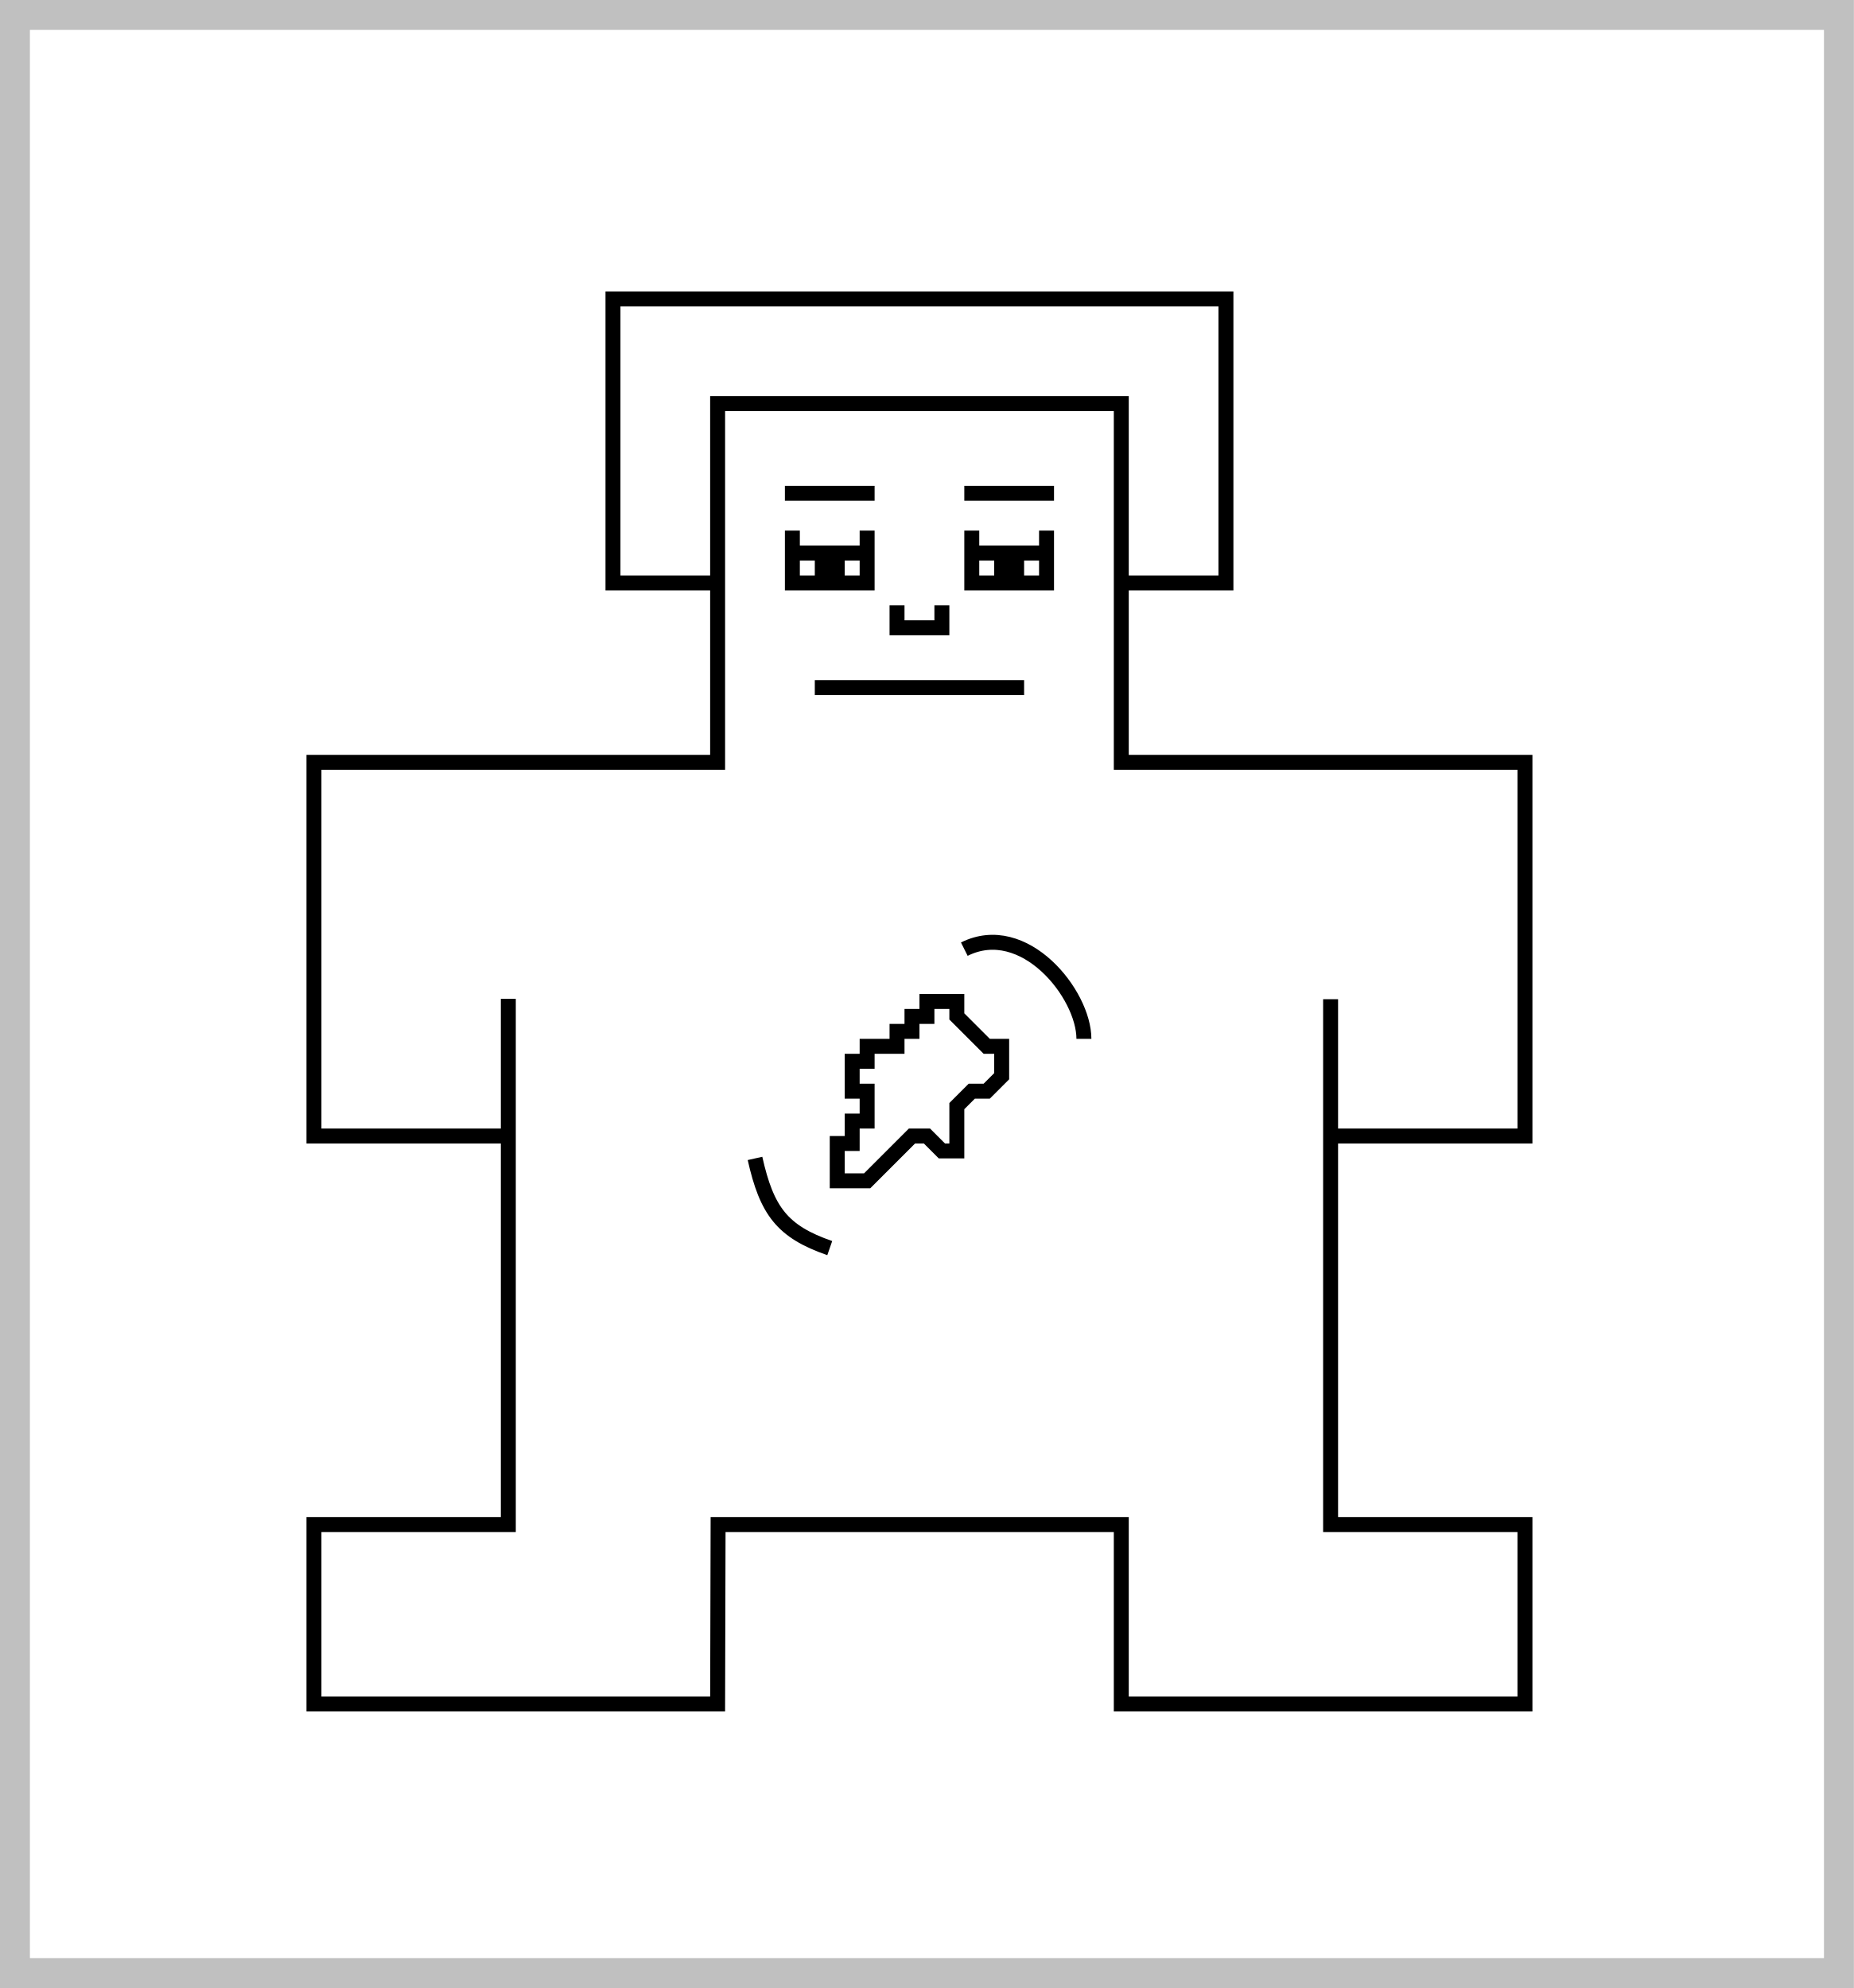
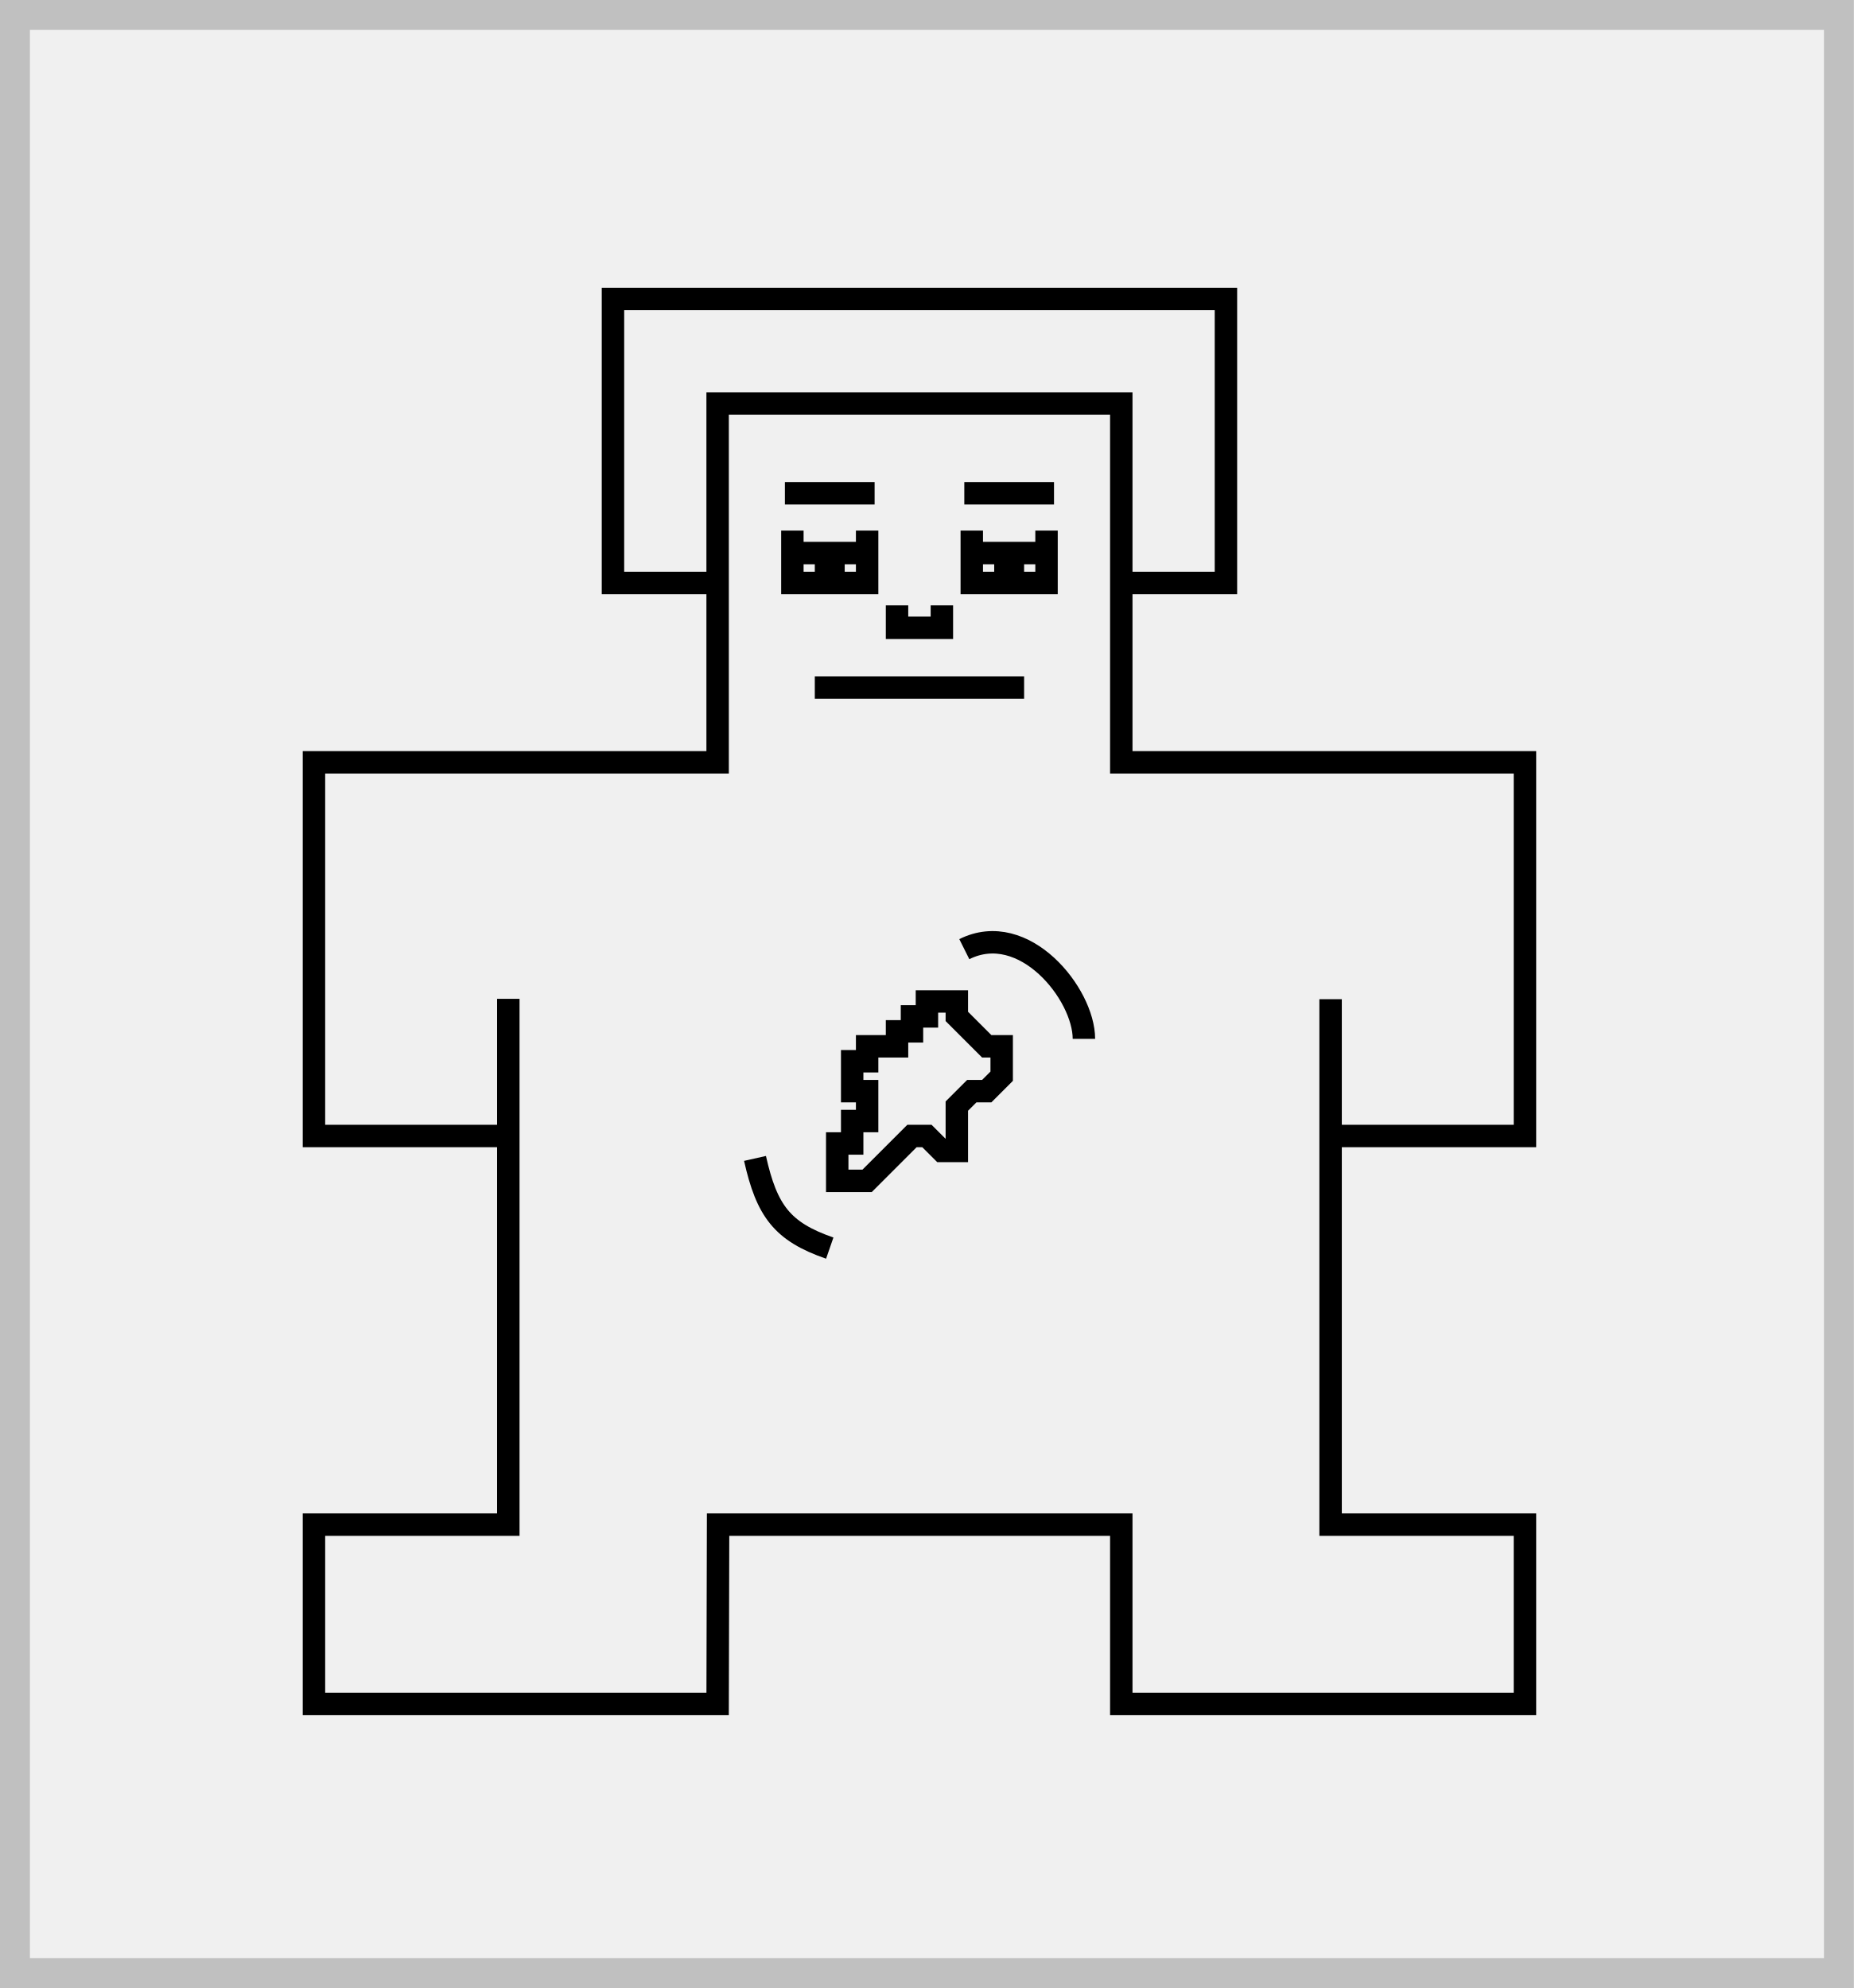
<svg xmlns="http://www.w3.org/2000/svg" width="124" height="133" viewBox="0 0 124 133" fill="none">
-   <rect x="1" y="1" width="122" height="131" fill="white" stroke="#C0C0C0" stroke-width="2" />
-   <path d="M75 39H82V20H41V39H48M48 39V27H75V51H102V76H89V66.847V102H102V114H75V102H48.031L48 114H21V102H34V76M48 39V51H21V76H34M34 66.824V76M54.5 46H68.5M50.5 77.5C51.29 81.013 52.314 82.396 55.5 83.5M64.5 63.5C68.5 61.5 72.5 66.5 72.5 69.5M52.5 33H58.5M64.5 33H70.5M65 37V39H70V37M65 37V35.5M65 37H70M70 35.5V37M66.5 38H68.5M53 35.5V39H58V35.5M57.5 37H53.5M54.5 38H56.5M60 40.5V42H63V40.5M56 79V76.5H57V75H58V73H57V71H58V70H60V69H61V68H62V67H64V68L66 70H67V72L66 73H65L64 74V75V77H63L62 76H61L58 79H56Z" stroke="black" />
+   <rect x="1" y="1" width="122" height="131" fill="none" stroke="#C0C0C0" stroke-width="2" />
+   <path stroke-width="1.5" d="M75 39H82V20H41V39H48M48 39V27H75V51H102V76H89V66.847V102H102V114H75V102H48.031L48 114H21V102H34V76M48 39V51H21V76H34M34 66.824V76M54.5 46H68.5M50.5 77.5C51.29 81.013 52.314 82.396 55.5 83.5M64.5 63.5C68.5 61.5 72.5 66.5 72.5 69.5M52.5 33H58.5M64.5 33H70.5M65 37V39H70V37M65 37V35.5M65 37H70M70 35.5V37M66.5 38H68.5M53 35.5V39H58V35.5M57.5 37H53.5M54.5 38H56.5M60 40.5V42H63V40.5M56 79V76.5H57V75H58V73H57V71H58V70H60V69H61V68H62V67H64V68L66 70H67V72L66 73H65L64 74V75V77H63L62 76H61L58 79H56Z" stroke="currentColor" />
</svg>
